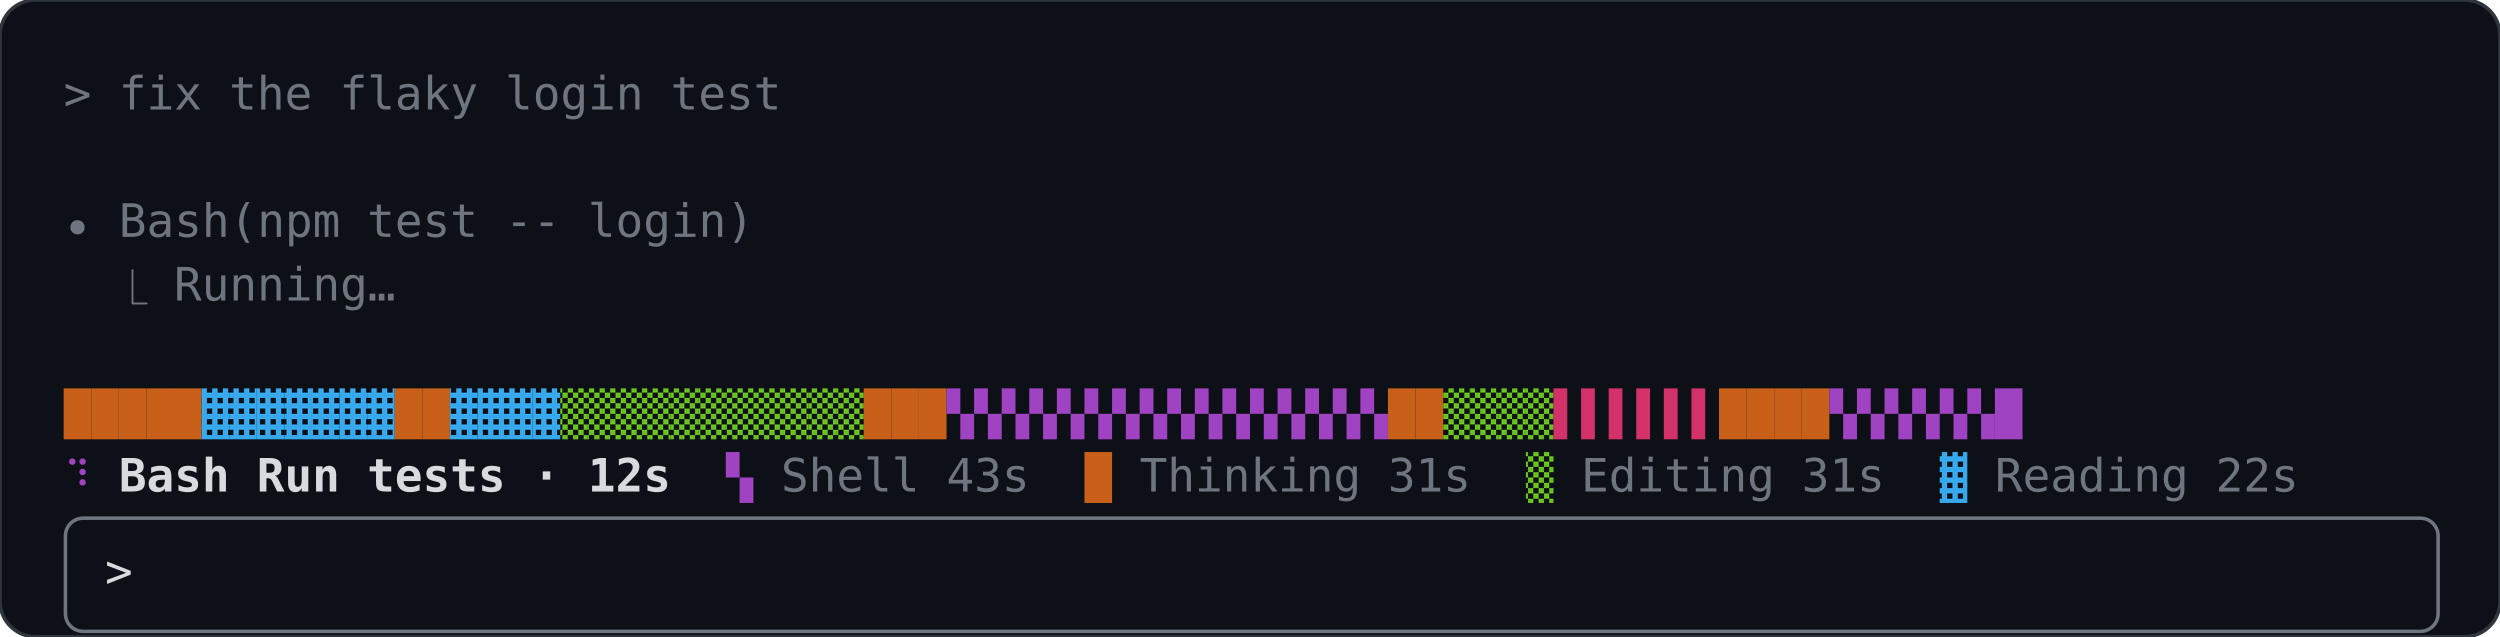
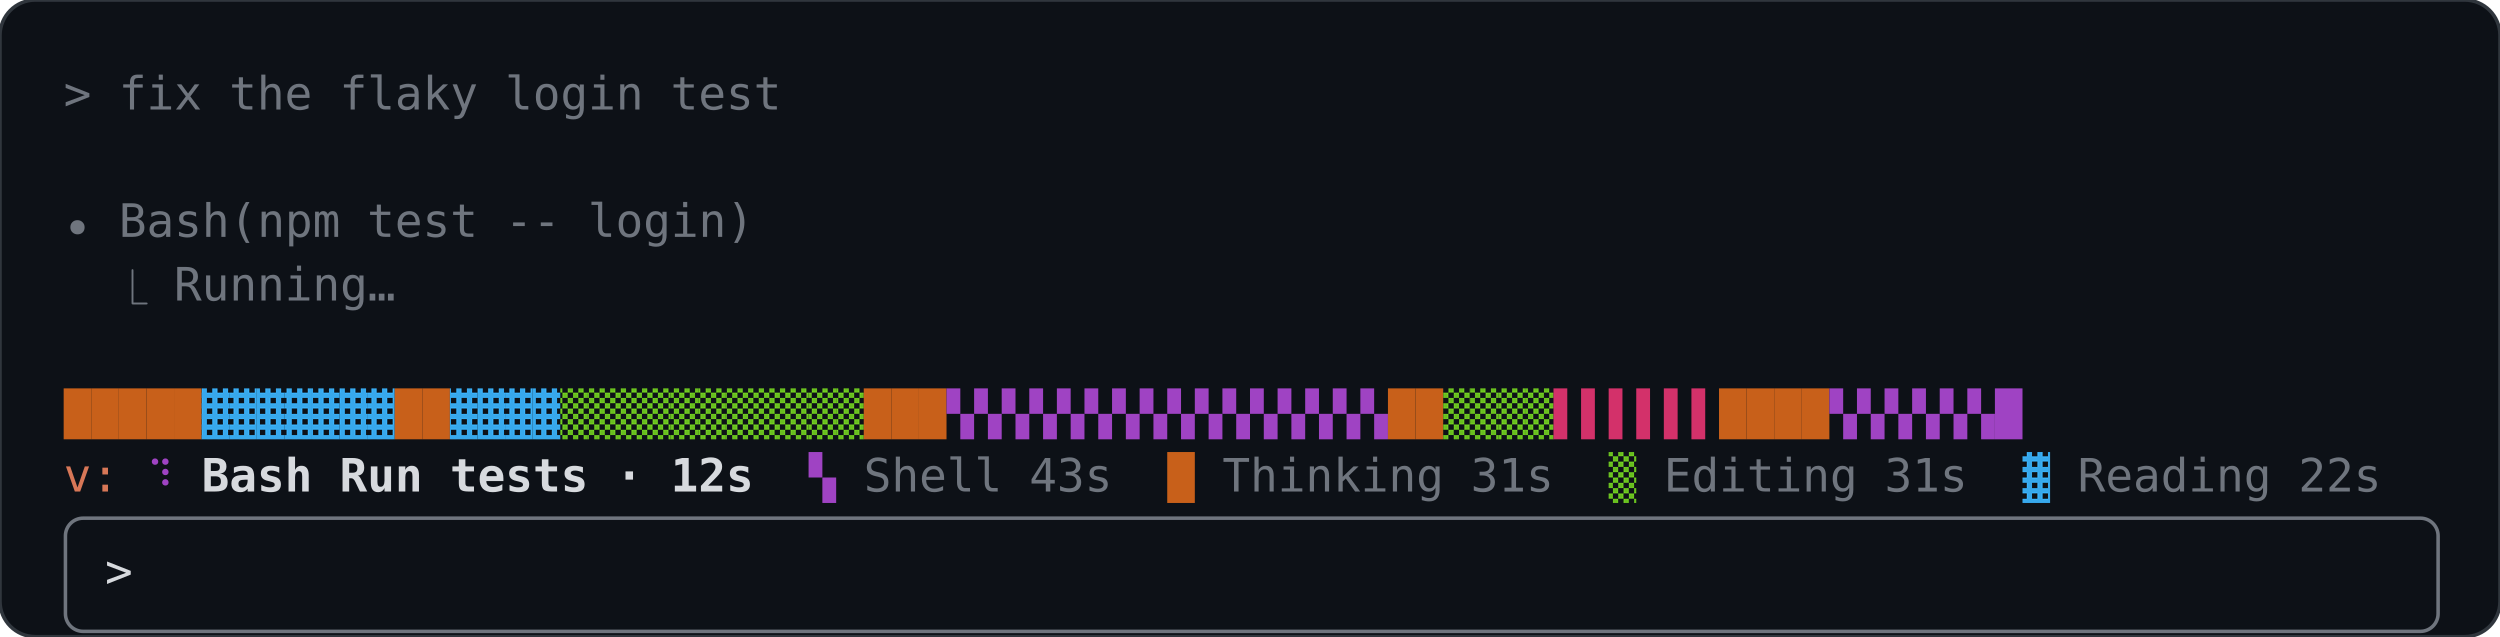
<svg xmlns="http://www.w3.org/2000/svg" width="706.8" height="180" viewBox="0 0 706.8 180">
  <defs>
    <pattern id="shade037A8EC" width="3" height="3" patternUnits="userSpaceOnUse">
      <rect x="0" y="0" width="1.5" height="1.5" fill="#37A8EC" />
      <rect x="1.5" y="0" width="1.5" height="1.5" fill="#37A8EC" />
      <rect x="0" y="1.5" width="1.5" height="1.5" fill="#37A8EC" />
    </pattern>
    <pattern id="shade168BE1F" width="3" height="3" patternUnits="userSpaceOnUse">
      <rect x="0" y="0" width="1.5" height="1.5" fill="#68BE1F" />
      <rect x="1.5" y="1.5" width="1.5" height="1.5" fill="#68BE1F" />
    </pattern>
  </defs>
  <rect width="706.8" height="180" rx="10" fill="#0d1117" stroke="#30363d" />
  <g font-family="ui-monospace, SFMono-Regular, Menlo, Consolas, monospace" font-size="13">
    <text x="18" y="30.96" textLength="7.8" lengthAdjust="spacingAndGlyphs" fill="#6f757e">&gt;</text>
    <text x="33.6" y="30.96" textLength="23.4" lengthAdjust="spacingAndGlyphs" fill="#6f757e">fix</text>
    <text x="64.8" y="30.96" textLength="23.4" lengthAdjust="spacingAndGlyphs" fill="#6f757e">the</text>
    <text x="96" y="30.96" textLength="39" lengthAdjust="spacingAndGlyphs" fill="#6f757e">flaky</text>
    <text x="142.8" y="30.96" textLength="39" lengthAdjust="spacingAndGlyphs" fill="#6f757e">login</text>
    <text x="189.6" y="30.96" textLength="31.2" lengthAdjust="spacingAndGlyphs" fill="#6f757e">test</text>
    <text x="18" y="66.96" textLength="7.8" lengthAdjust="spacingAndGlyphs" fill="#6f757e">⏺</text>
    <text x="33.6" y="66.96" textLength="62.4" lengthAdjust="spacingAndGlyphs" fill="#6f757e">Bash(npm</text>
    <text x="103.8" y="66.96" textLength="31.2" lengthAdjust="spacingAndGlyphs" fill="#6f757e">test</text>
    <text x="142.8" y="66.96" textLength="15.6" lengthAdjust="spacingAndGlyphs" fill="#6f757e">--</text>
    <text x="166.2" y="66.96" textLength="46.8" lengthAdjust="spacingAndGlyphs" fill="#6f757e">login)</text>
    <text x="33.6" y="84.96" textLength="7.8" lengthAdjust="spacingAndGlyphs" fill="#6f757e">⎿</text>
    <text x="49.2" y="84.96" textLength="62.4" lengthAdjust="spacingAndGlyphs" fill="#6f757e">Running…</text>
    <rect x="18" y="109.8" width="7.8" height="14.4" fill="#C8601A" />
    <rect x="25.8" y="109.8" width="7.8" height="14.4" fill="#C8601A" />
    <rect x="33.6" y="109.8" width="7.8" height="14.4" fill="#C8601A" />
    <rect x="41.4" y="109.8" width="7.8" height="14.4" fill="#C8601A" />
    <rect x="49.2" y="109.8" width="7.8" height="14.4" fill="#C8601A" />
    <rect x="57" y="109.8" width="7.8" height="14.4" fill="url(#shade037A8EC)" />
    <rect x="64.8" y="109.8" width="7.8" height="14.4" fill="url(#shade037A8EC)" />
    <rect x="72.6" y="109.8" width="7.8" height="14.4" fill="url(#shade037A8EC)" />
    <rect x="80.4" y="109.8" width="7.8" height="14.4" fill="url(#shade037A8EC)" />
    <rect x="88.2" y="109.8" width="7.8" height="14.4" fill="url(#shade037A8EC)" />
    <rect x="96" y="109.8" width="7.8" height="14.4" fill="url(#shade037A8EC)" />
    <rect x="103.8" y="109.8" width="7.8" height="14.4" fill="url(#shade037A8EC)" />
    <rect x="111.6" y="109.8" width="7.8" height="14.4" fill="#C8601A" />
    <rect x="119.4" y="109.8" width="7.8" height="14.4" fill="#C8601A" />
    <rect x="127.2" y="109.8" width="7.8" height="14.4" fill="url(#shade037A8EC)" />
    <rect x="135" y="109.8" width="7.8" height="14.4" fill="url(#shade037A8EC)" />
    <rect x="142.8" y="109.8" width="7.8" height="14.4" fill="url(#shade037A8EC)" />
    <rect x="150.6" y="109.8" width="7.8" height="14.4" fill="url(#shade037A8EC)" />
    <rect x="158.4" y="109.8" width="7.8" height="14.4" fill="url(#shade168BE1F)" />
    <rect x="166.2" y="109.8" width="7.8" height="14.4" fill="url(#shade168BE1F)" />
    <rect x="174" y="109.8" width="7.8" height="14.4" fill="url(#shade168BE1F)" />
    <rect x="181.8" y="109.8" width="7.8" height="14.4" fill="url(#shade168BE1F)" />
    <rect x="189.6" y="109.8" width="7.8" height="14.4" fill="url(#shade168BE1F)" />
    <rect x="197.4" y="109.8" width="7.8" height="14.4" fill="url(#shade168BE1F)" />
    <rect x="205.2" y="109.8" width="7.8" height="14.4" fill="url(#shade168BE1F)" />
    <rect x="213" y="109.8" width="7.8" height="14.4" fill="url(#shade168BE1F)" />
    <rect x="220.8" y="109.8" width="7.8" height="14.4" fill="url(#shade168BE1F)" />
    <rect x="228.6" y="109.8" width="7.8" height="14.4" fill="url(#shade168BE1F)" />
    <rect x="236.4" y="109.8" width="7.8" height="14.4" fill="url(#shade168BE1F)" />
    <rect x="244.2" y="109.8" width="7.8" height="14.4" fill="#C8601A" />
    <rect x="252" y="109.8" width="7.8" height="14.4" fill="#C8601A" />
    <rect x="259.8" y="109.8" width="7.8" height="14.4" fill="#C8601A" />
    <rect x="267.6" y="109.8" width="3.9" height="7.2" fill="#9F43C3" />
    <rect x="271.5" y="117" width="3.9" height="7.2" fill="#9F43C3" />
    <rect x="275.4" y="109.8" width="3.9" height="7.2" fill="#9F43C3" />
    <rect x="279.3" y="117" width="3.9" height="7.2" fill="#9F43C3" />
    <rect x="283.2" y="109.8" width="3.9" height="7.2" fill="#9F43C3" />
    <rect x="287.1" y="117" width="3.9" height="7.2" fill="#9F43C3" />
    <rect x="291" y="109.8" width="3.9" height="7.2" fill="#9F43C3" />
    <rect x="294.9" y="117" width="3.9" height="7.2" fill="#9F43C3" />
    <rect x="298.8" y="109.8" width="3.9" height="7.2" fill="#9F43C3" />
    <rect x="302.7" y="117" width="3.9" height="7.2" fill="#9F43C3" />
    <rect x="306.6" y="109.8" width="3.9" height="7.2" fill="#9F43C3" />
    <rect x="310.5" y="117" width="3.9" height="7.2" fill="#9F43C3" />
    <rect x="314.4" y="109.8" width="3.9" height="7.2" fill="#9F43C3" />
    <rect x="318.3" y="117" width="3.9" height="7.2" fill="#9F43C3" />
    <rect x="322.2" y="109.8" width="3.9" height="7.2" fill="#9F43C3" />
    <rect x="326.1" y="117" width="3.9" height="7.2" fill="#9F43C3" />
    <rect x="330" y="109.8" width="3.9" height="7.2" fill="#9F43C3" />
    <rect x="333.9" y="117" width="3.9" height="7.2" fill="#9F43C3" />
    <rect x="337.8" y="109.8" width="3.9" height="7.2" fill="#9F43C3" />
    <rect x="341.7" y="117" width="3.9" height="7.2" fill="#9F43C3" />
    <rect x="345.6" y="109.8" width="3.9" height="7.2" fill="#9F43C3" />
    <rect x="349.5" y="117" width="3.9" height="7.2" fill="#9F43C3" />
    <rect x="353.4" y="109.8" width="3.9" height="7.2" fill="#9F43C3" />
    <rect x="357.3" y="117" width="3.9" height="7.2" fill="#9F43C3" />
    <rect x="361.2" y="109.8" width="3.9" height="7.2" fill="#9F43C3" />
    <rect x="365.1" y="117" width="3.9" height="7.2" fill="#9F43C3" />
    <rect x="369" y="109.8" width="3.9" height="7.2" fill="#9F43C3" />
    <rect x="372.9" y="117" width="3.9" height="7.2" fill="#9F43C3" />
    <rect x="376.8" y="109.8" width="3.9" height="7.2" fill="#9F43C3" />
    <rect x="380.7" y="117" width="3.9" height="7.2" fill="#9F43C3" />
    <rect x="384.6" y="109.8" width="3.9" height="7.2" fill="#9F43C3" />
    <rect x="388.5" y="117" width="3.9" height="7.2" fill="#9F43C3" />
    <rect x="392.4" y="109.8" width="7.8" height="14.4" fill="#C8601A" />
    <rect x="400.2" y="109.8" width="7.8" height="14.4" fill="#C8601A" />
    <rect x="408" y="109.8" width="7.8" height="14.4" fill="url(#shade168BE1F)" />
    <rect x="415.8" y="109.8" width="7.8" height="14.4" fill="url(#shade168BE1F)" />
    <rect x="423.6" y="109.8" width="7.8" height="14.4" fill="url(#shade168BE1F)" />
    <rect x="431.4" y="109.8" width="7.8" height="14.4" fill="url(#shade168BE1F)" />
    <rect x="439.2" y="109.8" width="3.9" height="14.4" fill="#D3316A" />
    <rect x="447" y="109.8" width="3.9" height="14.4" fill="#D3316A" />
    <rect x="454.8" y="109.8" width="3.9" height="14.4" fill="#D3316A" />
    <rect x="462.6" y="109.8" width="3.9" height="14.4" fill="#D3316A" />
    <rect x="470.4" y="109.8" width="3.9" height="14.4" fill="#D3316A" />
    <rect x="478.2" y="109.8" width="3.9" height="14.4" fill="#D3316A" />
    <rect x="486" y="109.8" width="7.8" height="14.4" fill="#C8601A" />
    <rect x="493.8" y="109.8" width="7.8" height="14.4" fill="#C8601A" />
    <rect x="501.6" y="109.8" width="7.8" height="14.4" fill="#C8601A" />
    <rect x="509.4" y="109.8" width="7.8" height="14.4" fill="#C8601A" />
    <rect x="517.2" y="109.8" width="3.9" height="7.2" fill="#9F43C3" />
    <rect x="521.1" y="117" width="3.9" height="7.2" fill="#9F43C3" />
    <rect x="525" y="109.8" width="3.9" height="7.2" fill="#9F43C3" />
    <rect x="528.9" y="117" width="3.9" height="7.2" fill="#9F43C3" />
    <rect x="532.8" y="109.8" width="3.9" height="7.2" fill="#9F43C3" />
    <rect x="536.7" y="117" width="3.9" height="7.2" fill="#9F43C3" />
    <rect x="540.6" y="109.8" width="3.9" height="7.2" fill="#9F43C3" />
    <rect x="544.5" y="117" width="3.9" height="7.2" fill="#9F43C3" />
    <rect x="548.4" y="109.8" width="3.9" height="7.2" fill="#9F43C3" />
    <rect x="552.3" y="117" width="3.9" height="7.2" fill="#9F43C3" />
    <rect x="556.2" y="109.8" width="3.9" height="7.2" fill="#9F43C3" />
    <rect x="560.1" y="117" width="3.9" height="7.2" fill="#9F43C3" />
    <rect x="564" y="109.8" width="7.8" height="14.4" fill="#9F43C3" />
-     <text x="18" y="138.96" textLength="7.8" lengthAdjust="spacingAndGlyphs" fill="#9F43C3">⠹</text>
-     <text x="33.6" y="138.96" textLength="31.2" lengthAdjust="spacingAndGlyphs" fill="#d7dade" font-weight="700">Bash</text>
-     <text x="72.6" y="138.96" textLength="23.4" lengthAdjust="spacingAndGlyphs" fill="#d7dade" font-weight="700">Run</text>
-     <text x="103.8" y="138.96" textLength="39" lengthAdjust="spacingAndGlyphs" fill="#d7dade" font-weight="700">tests</text>
-     <text x="150.6" y="138.96" textLength="7.8" lengthAdjust="spacingAndGlyphs" fill="#d7dade" font-weight="700">·</text>
-     <text x="166.2" y="138.96" textLength="23.4" lengthAdjust="spacingAndGlyphs" fill="#d7dade" font-weight="700">12s</text>
-     <rect x="205.2" y="127.8" width="3.9" height="7.2" fill="#9F43C3" />
-     <rect x="209.1" y="135" width="3.9" height="7.2" fill="#9F43C3" />
-     <text x="220.8" y="138.96" textLength="39" lengthAdjust="spacingAndGlyphs" fill="#6f757e">Shell</text>
-     <text x="267.6" y="138.96" textLength="23.4" lengthAdjust="spacingAndGlyphs" fill="#6f757e">43s</text>
-     <rect x="306.6" y="127.8" width="7.8" height="14.4" fill="#C8601A" />
-     <text x="322.2" y="138.96" textLength="62.4" lengthAdjust="spacingAndGlyphs" fill="#6f757e">Thinking</text>
-     <text x="392.4" y="138.96" textLength="23.4" lengthAdjust="spacingAndGlyphs" fill="#6f757e">31s</text>
-     <rect x="431.4" y="127.8" width="7.8" height="14.4" fill="url(#shade168BE1F)" />
-     <text x="447" y="138.96" textLength="54.6" lengthAdjust="spacingAndGlyphs" fill="#6f757e">Editing</text>
-     <text x="509.4" y="138.96" textLength="23.4" lengthAdjust="spacingAndGlyphs" fill="#6f757e">31s</text>
-     <rect x="548.4" y="127.8" width="7.8" height="14.4" fill="url(#shade037A8EC)" />
-     <text x="564" y="138.96" textLength="54.6" lengthAdjust="spacingAndGlyphs" fill="#6f757e">Reading</text>
-     <text x="626.4" y="138.96" textLength="23.4" lengthAdjust="spacingAndGlyphs" fill="#6f757e">22s</text>
+     <text x="18" y="138.96" textLength="15.6" lengthAdjust="spacingAndGlyphs" fill="#D77757">v:</text>
+     <text x="41.4" y="138.96" textLength="7.8" lengthAdjust="spacingAndGlyphs" fill="#9F43C3">⠹</text>
+     <text x="57" y="138.96" textLength="31.2" lengthAdjust="spacingAndGlyphs" fill="#d7dade" font-weight="700">Bash</text>
+     <text x="96" y="138.96" textLength="23.4" lengthAdjust="spacingAndGlyphs" fill="#d7dade" font-weight="700">Run</text>
+     <text x="127.2" y="138.96" textLength="39" lengthAdjust="spacingAndGlyphs" fill="#d7dade" font-weight="700">tests</text>
+     <text x="174" y="138.96" textLength="7.8" lengthAdjust="spacingAndGlyphs" fill="#d7dade" font-weight="700">·</text>
+     <text x="189.6" y="138.96" textLength="23.4" lengthAdjust="spacingAndGlyphs" fill="#d7dade" font-weight="700">12s</text>
+     <rect x="228.6" y="127.8" width="3.9" height="7.2" fill="#9F43C3" />
+     <rect x="232.5" y="135" width="3.9" height="7.2" fill="#9F43C3" />
+     <text x="244.2" y="138.96" textLength="39" lengthAdjust="spacingAndGlyphs" fill="#6f757e">Shell</text>
+     <text x="291" y="138.96" textLength="23.4" lengthAdjust="spacingAndGlyphs" fill="#6f757e">43s</text>
+     <rect x="330" y="127.8" width="7.8" height="14.4" fill="#C8601A" />
+     <text x="345.6" y="138.96" textLength="62.4" lengthAdjust="spacingAndGlyphs" fill="#6f757e">Thinking</text>
+     <text x="415.8" y="138.96" textLength="23.4" lengthAdjust="spacingAndGlyphs" fill="#6f757e">31s</text>
+     <rect x="454.8" y="127.8" width="7.8" height="14.4" fill="url(#shade168BE1F)" />
+     <text x="470.4" y="138.96" textLength="54.6" lengthAdjust="spacingAndGlyphs" fill="#6f757e">Editing</text>
+     <text x="532.8" y="138.96" textLength="23.4" lengthAdjust="spacingAndGlyphs" fill="#6f757e">31s</text>
+     <rect x="571.8" y="127.8" width="7.8" height="14.4" fill="url(#shade037A8EC)" />
+     <text x="587.4" y="138.96" textLength="54.6" lengthAdjust="spacingAndGlyphs" fill="#6f757e">Reading</text>
+     <text x="649.8" y="138.96" textLength="23.4" lengthAdjust="spacingAndGlyphs" fill="#6f757e">22s</text>
    <rect x="18.5" y="146.5" width="670.8" height="32" rx="5" fill="none" stroke="#6f757e" />
    <text x="29.7" y="166" fill="#d7dade">&gt;</text>
  </g>
</svg>
